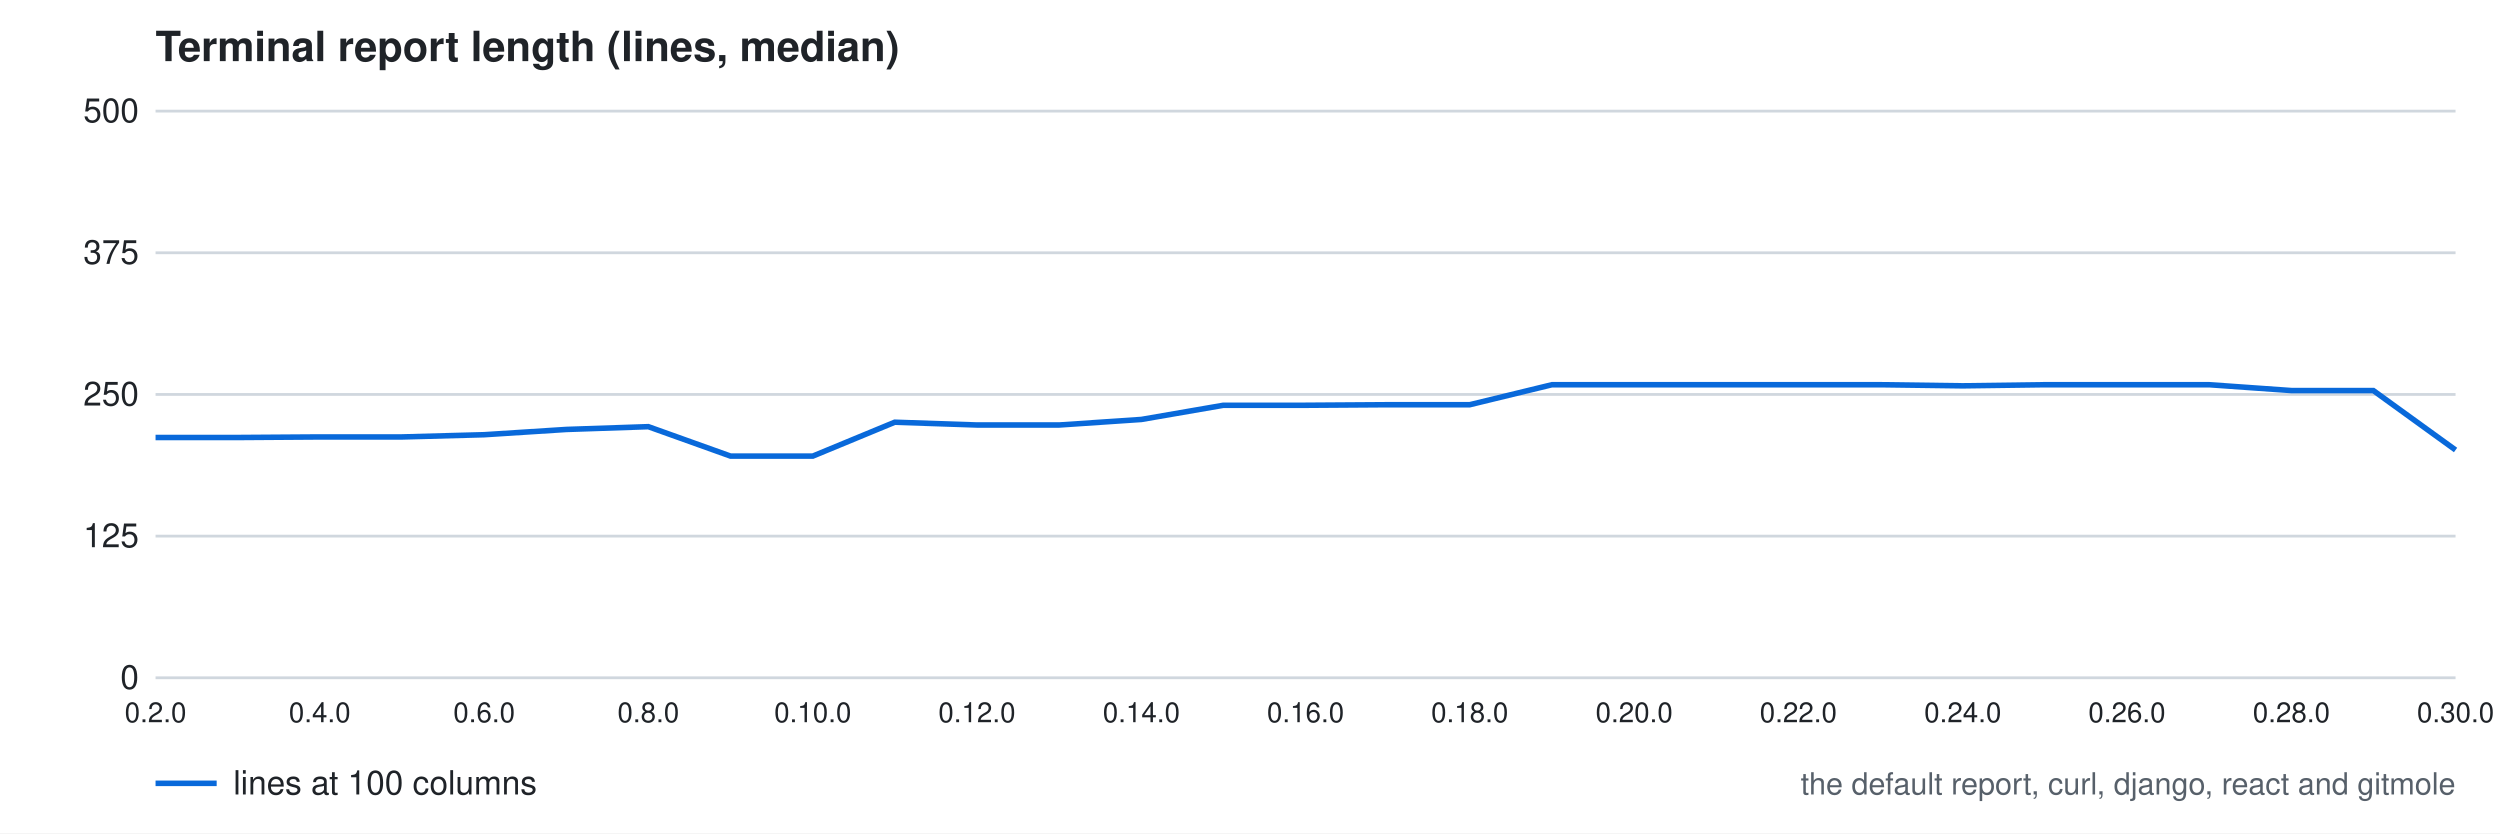
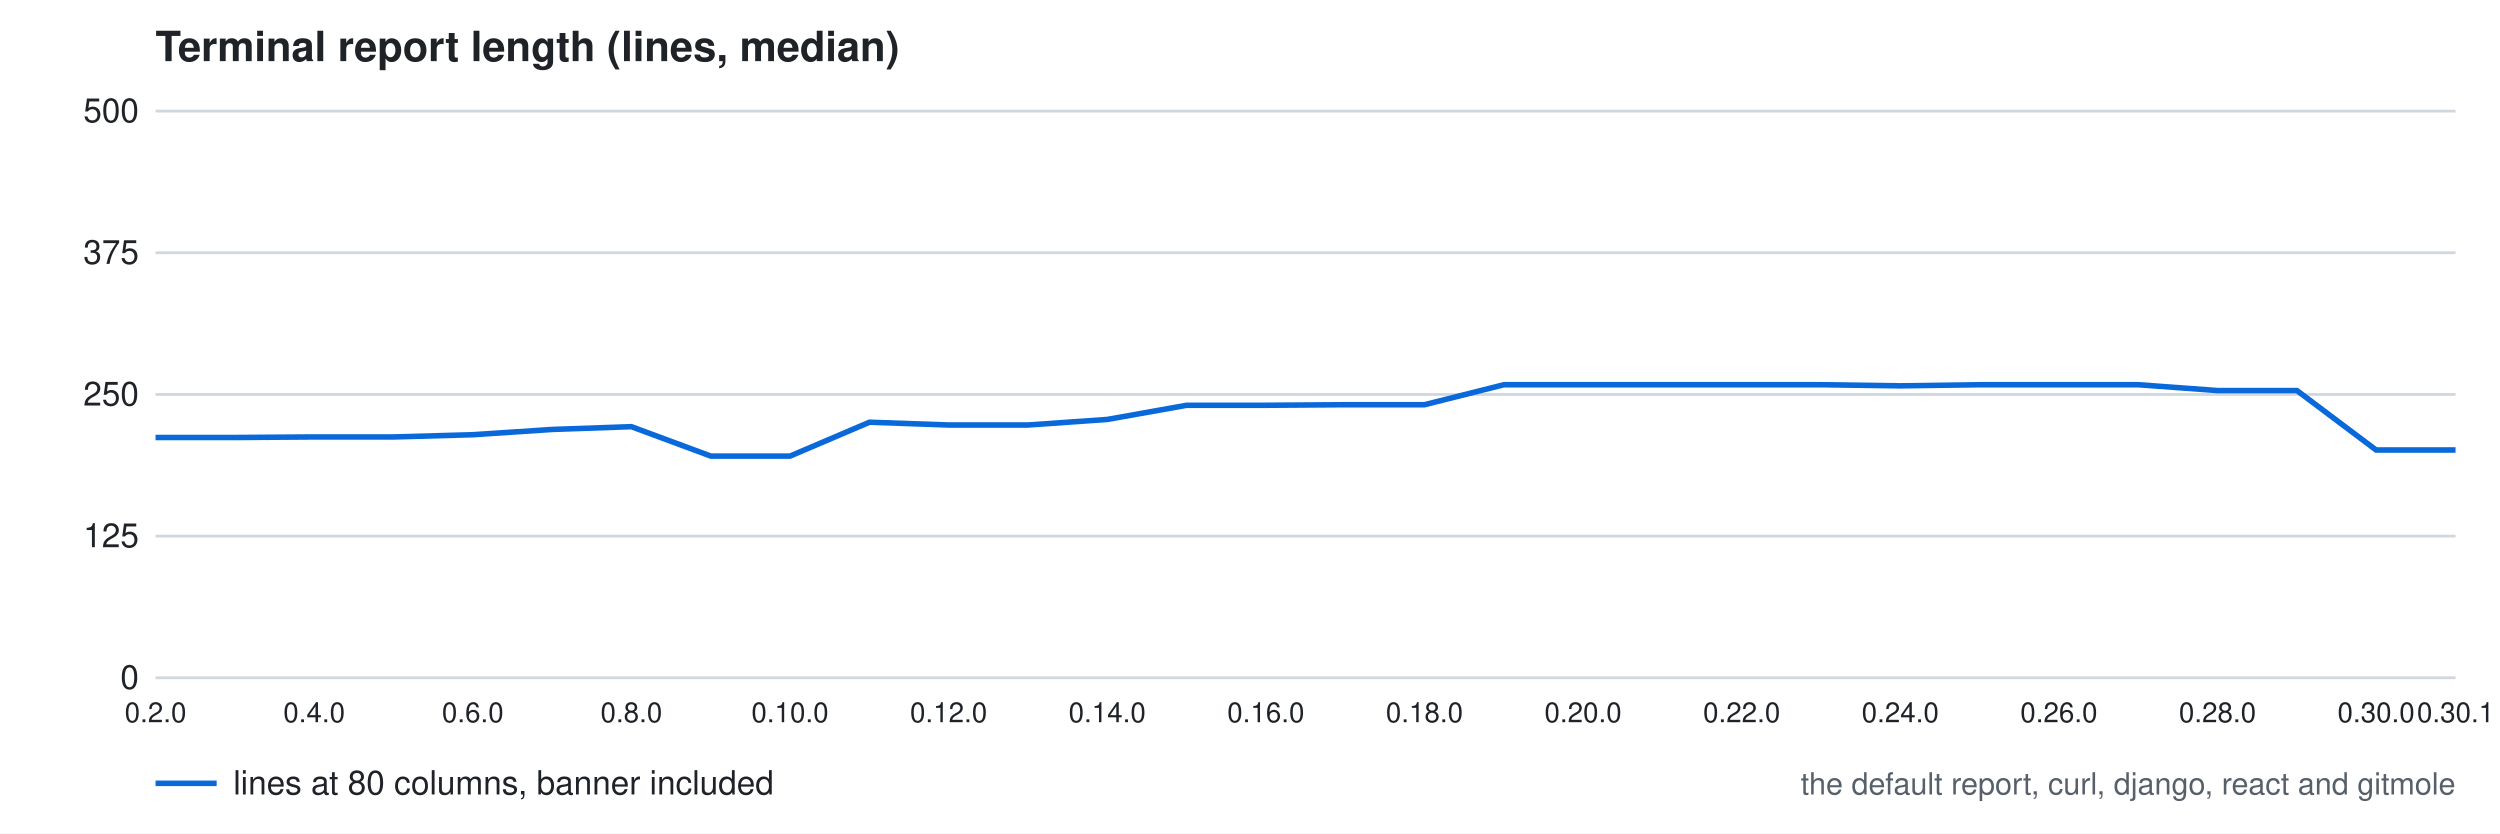
<svg xmlns="http://www.w3.org/2000/svg" width="900" height="300" viewBox="0 0 900 300" font-family="-apple-system,Segoe UI,Helvetica,Arial,sans-serif" font-size="12">
  <rect width="900" height="300" fill="#ffffff" />
  <text x="56" y="22" font-size="15" font-weight="600" fill="#1f2328">Terminal report length (lines, median)</text>
  <line x1="56" y1="244.0" x2="884" y2="244.0" stroke="#d0d7de" stroke-width="1" />
  <text x="50" y="248.0" text-anchor="end" fill="#1f2328">0</text>
  <line x1="56" y1="193.0" x2="884" y2="193.0" stroke="#d0d7de" stroke-width="1" />
  <text x="50" y="197.0" text-anchor="end" fill="#1f2328">125</text>
  <line x1="56" y1="142.0" x2="884" y2="142.0" stroke="#d0d7de" stroke-width="1" />
  <text x="50" y="146.0" text-anchor="end" fill="#1f2328">250</text>
  <line x1="56" y1="91.0" x2="884" y2="91.0" stroke="#d0d7de" stroke-width="1" />
  <text x="50" y="95.0" text-anchor="end" fill="#1f2328">375</text>
  <line x1="56" y1="40.0" x2="884" y2="40.0" stroke="#d0d7de" stroke-width="1" />
  <text x="50" y="44.0" text-anchor="end" fill="#1f2328">500</text>
  <text x="56.0" y="260" text-anchor="middle" fill="#1f2328" font-size="10">0.2.0</text>
-   <text x="115.1" y="260" text-anchor="middle" fill="#1f2328" font-size="10">0.4.0</text>
-   <text x="174.3" y="260" text-anchor="middle" fill="#1f2328" font-size="10">0.6.0</text>
-   <text x="233.4" y="260" text-anchor="middle" fill="#1f2328" font-size="10">0.8.0</text>
-   <text x="292.6" y="260" text-anchor="middle" fill="#1f2328" font-size="10">0.10.0</text>
-   <text x="351.7" y="260" text-anchor="middle" fill="#1f2328" font-size="10">0.12.0</text>
-   <text x="410.9" y="260" text-anchor="middle" fill="#1f2328" font-size="10">0.14.0</text>
-   <text x="470.0" y="260" text-anchor="middle" fill="#1f2328" font-size="10">0.16.0</text>
-   <text x="529.1" y="260" text-anchor="middle" fill="#1f2328" font-size="10">0.18.0</text>
-   <text x="588.3" y="260" text-anchor="middle" fill="#1f2328" font-size="10">0.20.0</text>
-   <text x="647.4" y="260" text-anchor="middle" fill="#1f2328" font-size="10">0.22.0</text>
-   <text x="706.6" y="260" text-anchor="middle" fill="#1f2328" font-size="10">0.24.0</text>
-   <text x="765.7" y="260" text-anchor="middle" fill="#1f2328" font-size="10">0.26.0</text>
-   <text x="824.9" y="260" text-anchor="middle" fill="#1f2328" font-size="10">0.28.0</text>
-   <text x="884.0" y="260" text-anchor="middle" fill="#1f2328" font-size="10">0.30.0</text>
-   <polyline points="56.0,157.5 85.6,157.5 115.1,157.3 144.7,157.3 174.3,156.5 203.9,154.6 233.4,153.6 263.0,164.2 292.6,164.2 322.1,152.0 351.7,153.0 381.3,153.0 410.9,151.0 440.4,145.9 470.0,145.9 499.6,145.7 529.1,145.7 558.7,138.5 588.3,138.5 617.9,138.5 647.4,138.5 677.0,138.5 706.6,138.9 736.1,138.5 765.7,138.5 795.3,138.5 824.9,140.6 854.4,140.6 884.0,162.0" fill="none" stroke="#0969da" stroke-width="2" />
+   <text x="113.1" y="260" text-anchor="middle" fill="#1f2328" font-size="10">0.4.0</text>
+   <text x="170.2" y="260" text-anchor="middle" fill="#1f2328" font-size="10">0.6.0</text>
+   <text x="227.3" y="260" text-anchor="middle" fill="#1f2328" font-size="10">0.8.0</text>
+   <text x="284.4" y="260" text-anchor="middle" fill="#1f2328" font-size="10">0.10.0</text>
+   <text x="341.5" y="260" text-anchor="middle" fill="#1f2328" font-size="10">0.12.0</text>
+   <text x="398.6" y="260" text-anchor="middle" fill="#1f2328" font-size="10">0.14.0</text>
+   <text x="455.7" y="260" text-anchor="middle" fill="#1f2328" font-size="10">0.16.0</text>
+   <text x="512.8" y="260" text-anchor="middle" fill="#1f2328" font-size="10">0.18.0</text>
+   <text x="569.9" y="260" text-anchor="middle" fill="#1f2328" font-size="10">0.20.0</text>
+   <text x="627.0" y="260" text-anchor="middle" fill="#1f2328" font-size="10">0.22.0</text>
+   <text x="684.1" y="260" text-anchor="middle" fill="#1f2328" font-size="10">0.24.0</text>
+   <text x="741.2" y="260" text-anchor="middle" fill="#1f2328" font-size="10">0.26.0</text>
+   <text x="798.3" y="260" text-anchor="middle" fill="#1f2328" font-size="10">0.28.0</text>
+   <text x="855.4" y="260" text-anchor="middle" fill="#1f2328" font-size="10">0.30.0</text>
+   <text x="884.0" y="260" text-anchor="middle" fill="#1f2328" font-size="10">0.30.1</text>
+   <polyline points="56.0,157.5 84.6,157.5 113.1,157.3 141.7,157.3 170.2,156.5 198.8,154.6 227.3,153.6 255.9,164.2 284.4,164.2 313.0,152.0 341.5,153.0 370.1,153.0 398.6,151.0 427.2,145.9 455.7,145.9 484.3,145.7 512.8,145.7 541.4,138.5 569.9,138.5 598.5,138.5 627.0,138.5 655.6,138.5 684.1,138.9 712.7,138.5 741.2,138.5 769.8,138.5 798.3,140.6 826.9,140.6 855.4,162.0 884.0,162.0" fill="none" stroke="#0969da" stroke-width="2" />
  <line x1="56" y1="282" x2="78" y2="282" stroke="#0969da" stroke-width="2" />
-   <text x="84" y="286" fill="#1f2328">lines at 100 columns</text>
+   <text x="84" y="286" fill="#1f2328">lines at 80 columns, banner included</text>
  <text x="884" y="286" text-anchor="end" fill="#57606a" font-size="11">the default report, curl, django, react and gitmole</text>
</svg>
